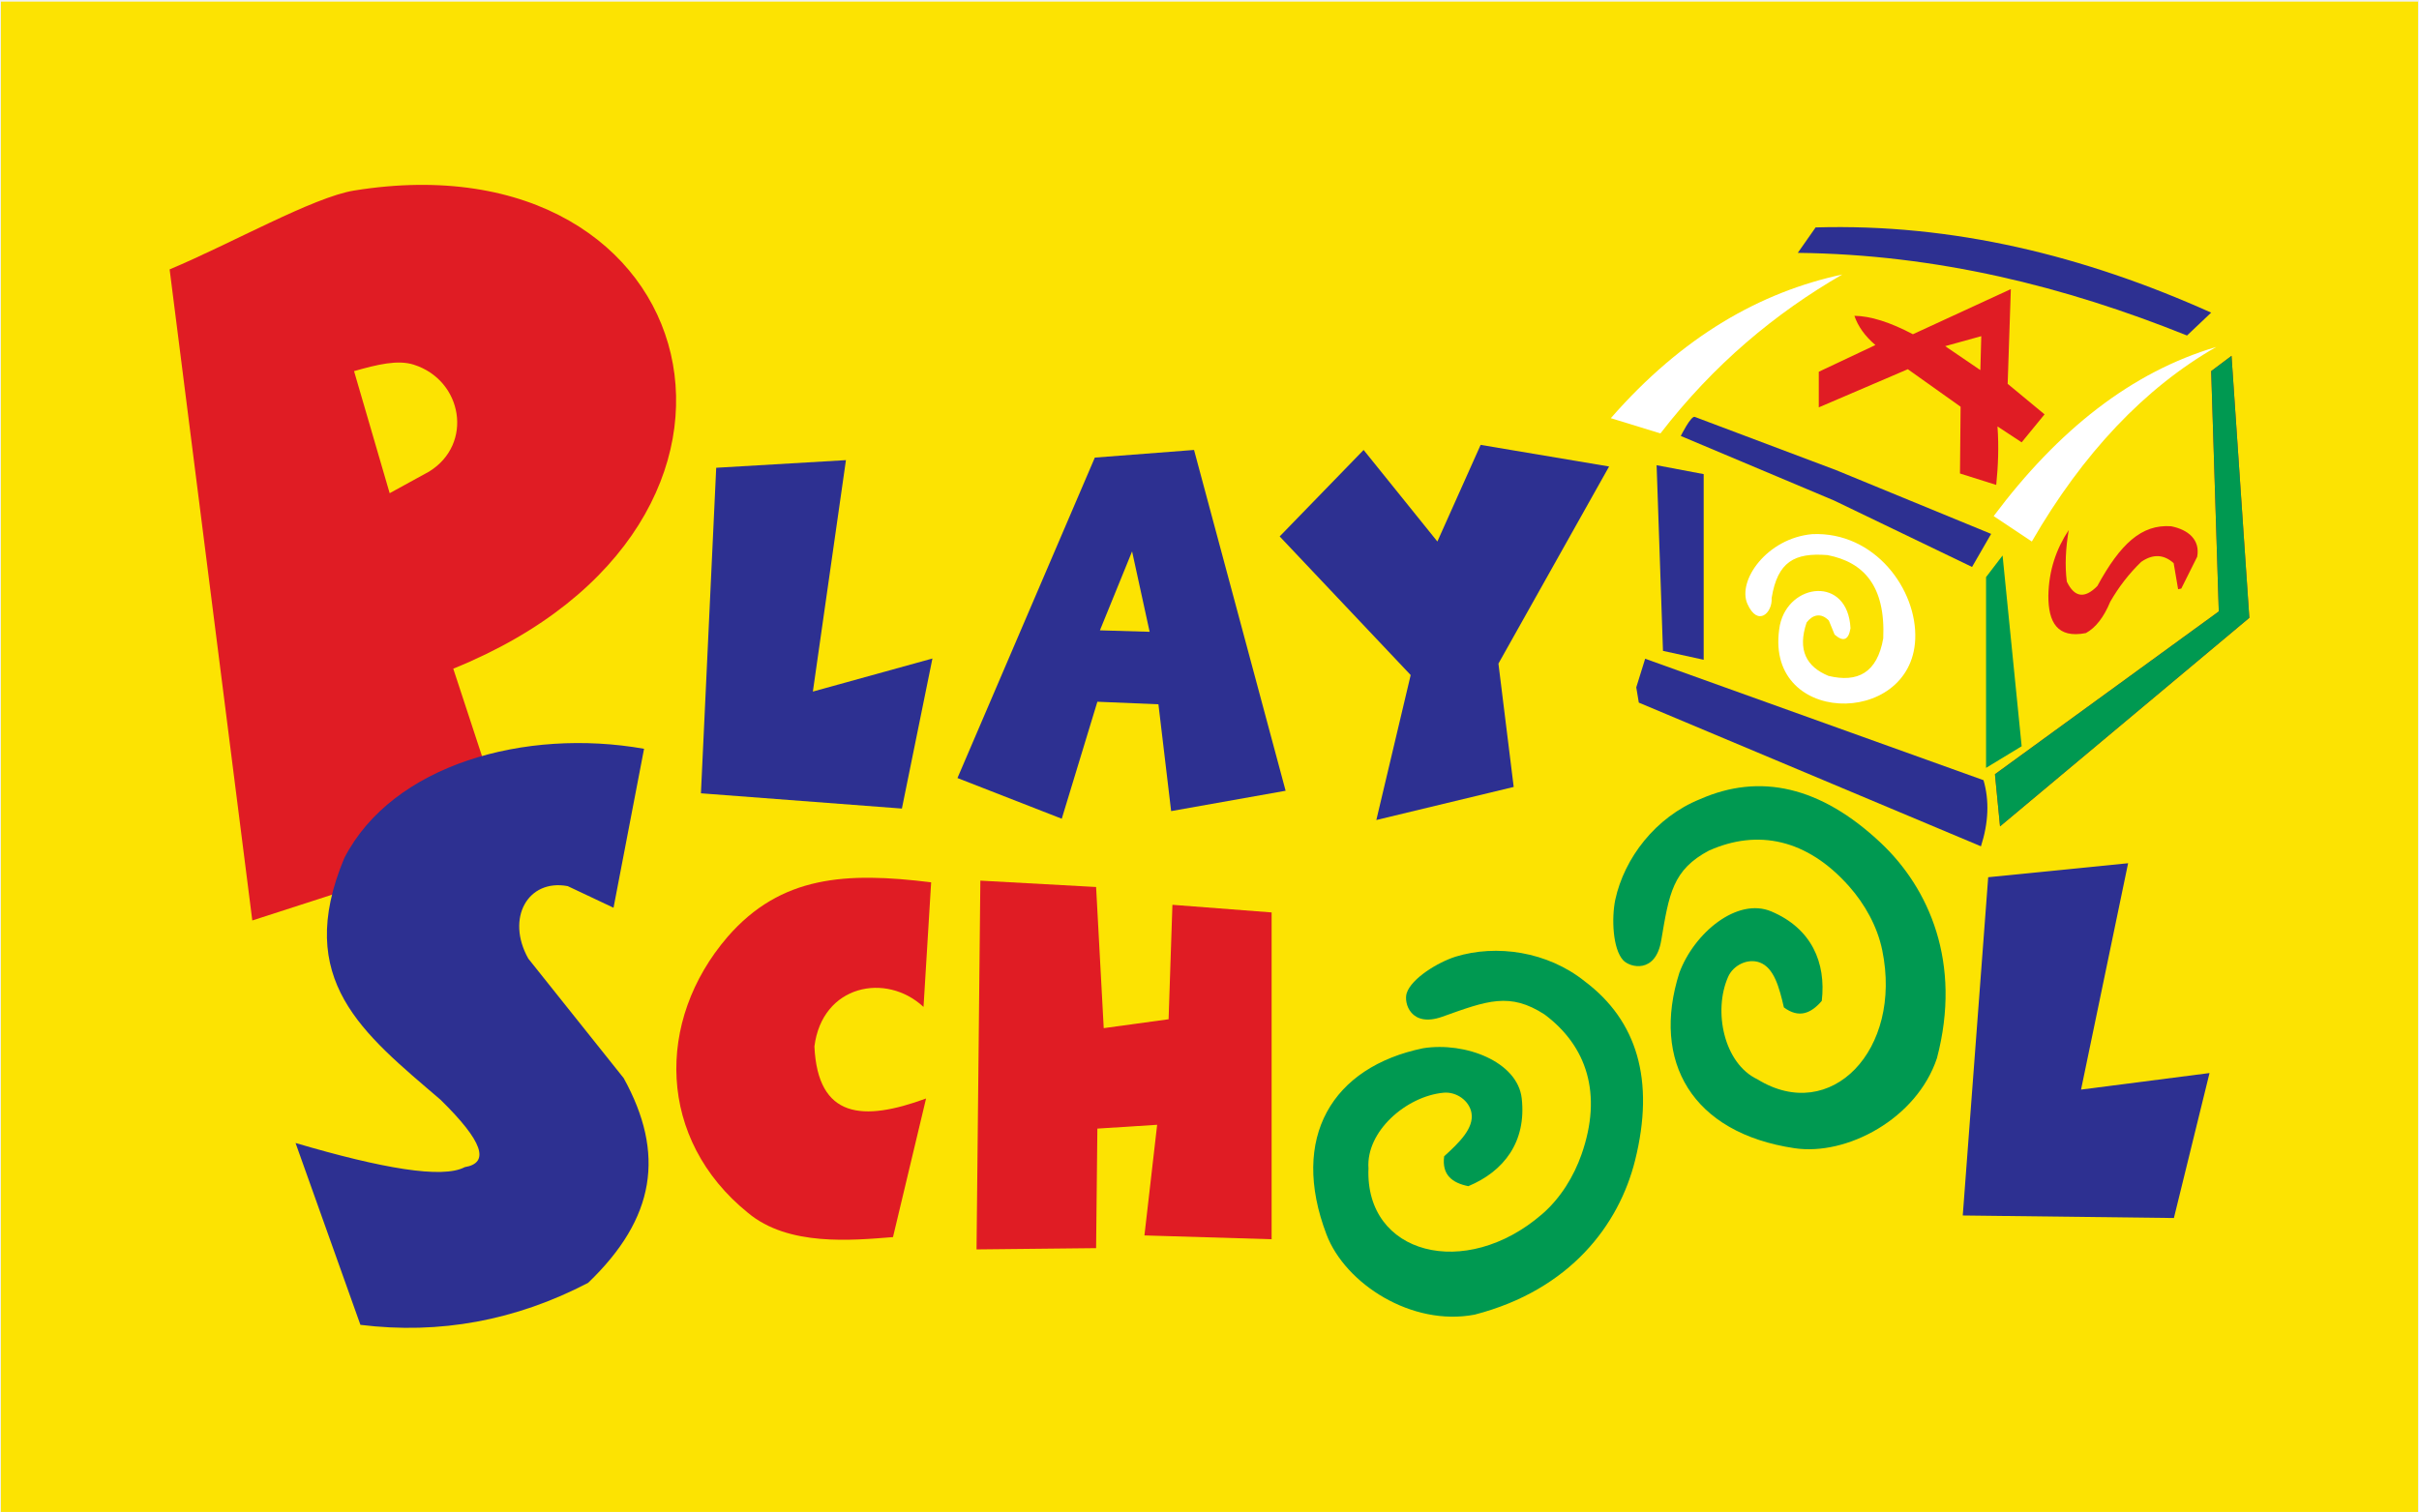
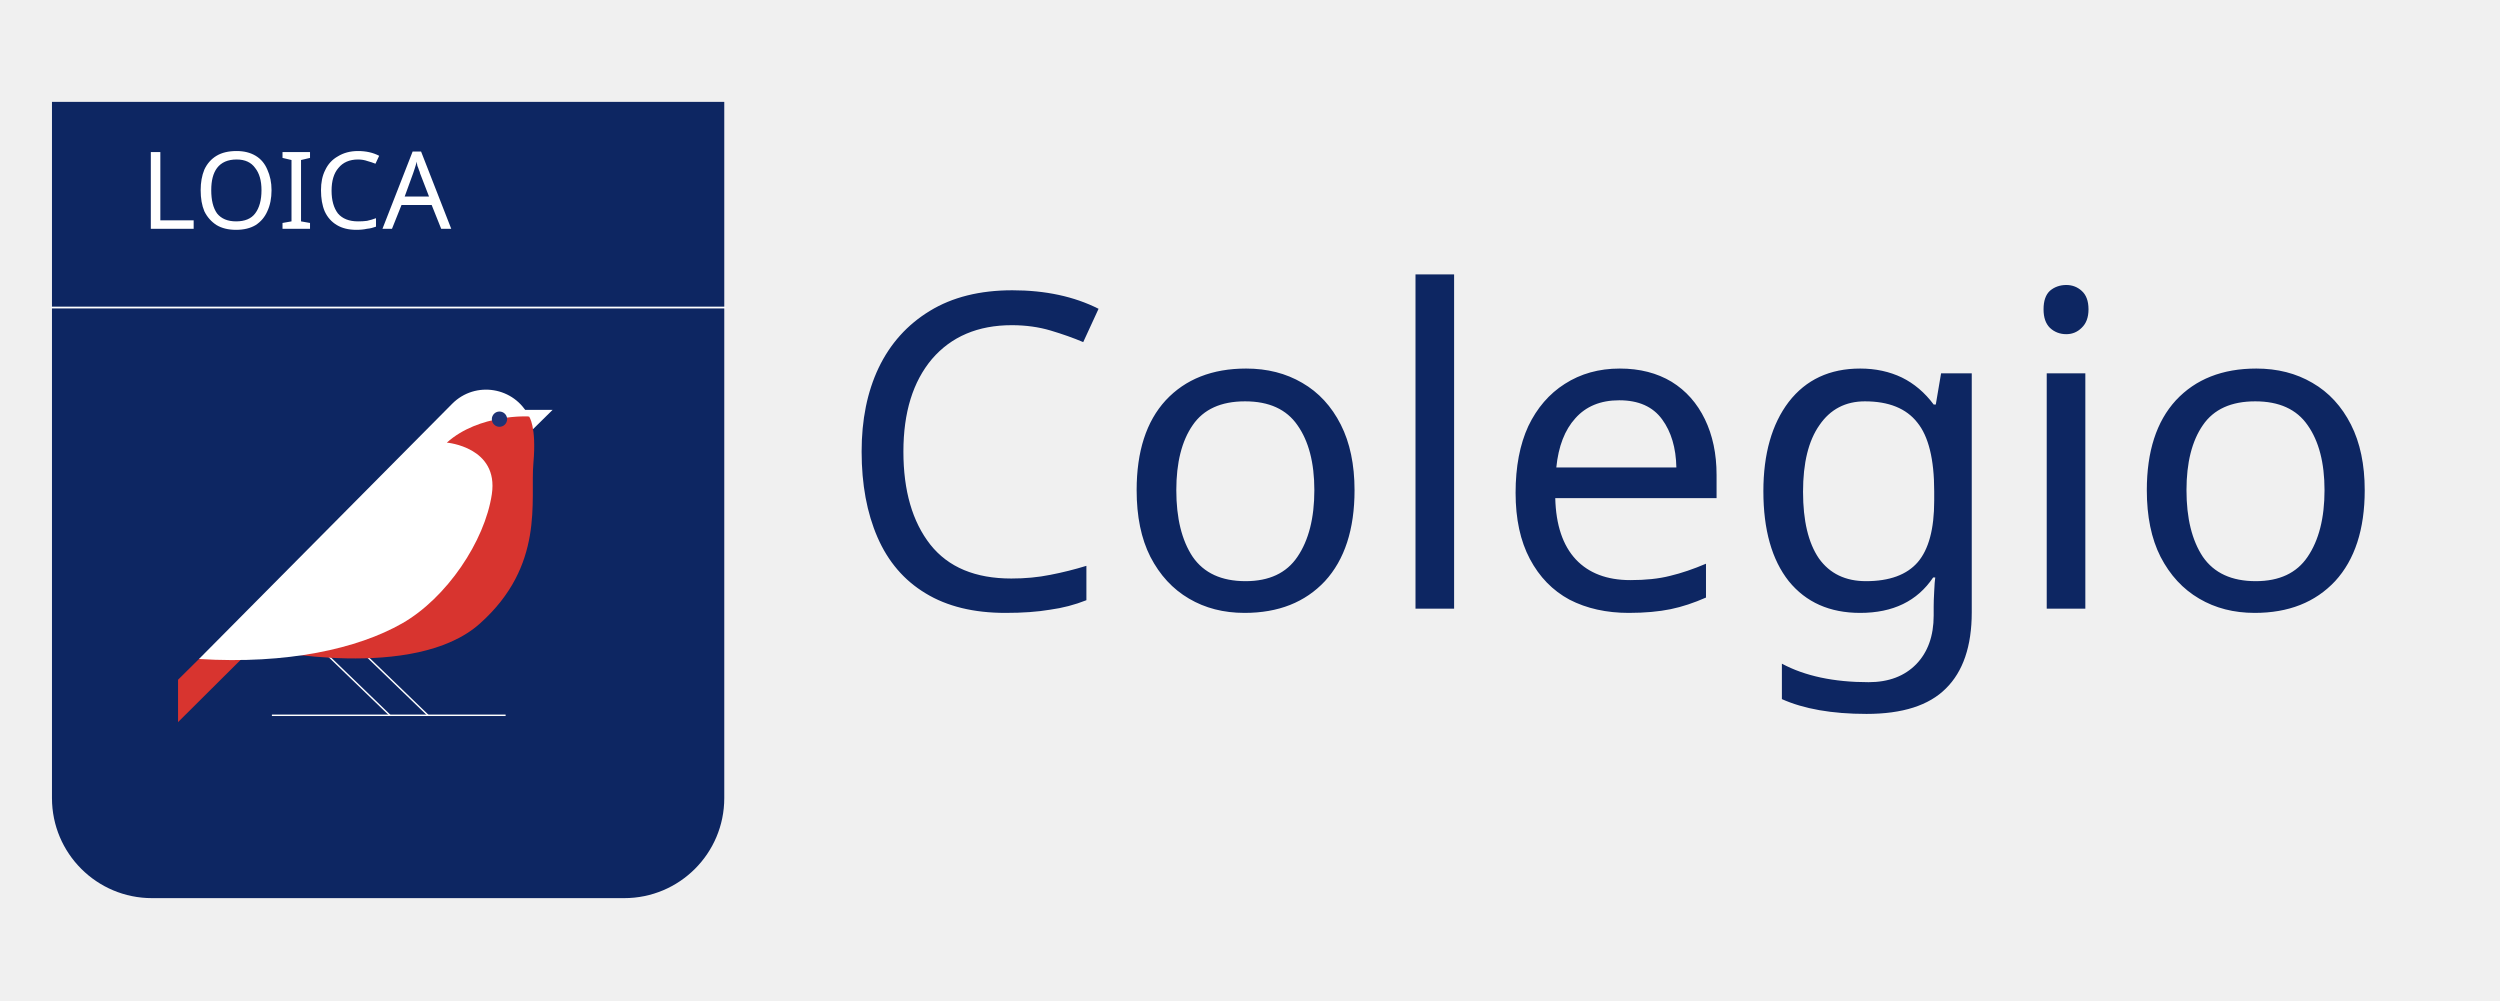
- <svg xmlns="http://www.w3.org/2000/svg" width="400" height="250" viewBox="0 0 105.833 66.146" version="1.1" id="svg7113">
-   <defs id="defs7107">
-     <clipPath clipPathUnits="userSpaceOnUse" id="clipPath1118">
-       <rect style="opacity:0.786;fill:#ffcc00;fill-opacity:1;stroke:none;stroke-width:0.586;stroke-linecap:round;stroke-linejoin:round;stroke-miterlimit:4;stroke-dasharray:none;stroke-dashoffset:0;stroke-opacity:1;paint-order:stroke fill markers" id="rect1120" width="105.833" height="59.267" x="26.116" y="351.009" />
+ <svg xmlns="http://www.w3.org/2000/svg" width="300" height="120" viewBox="0 0 79.375 31.75" version="1.1" id="svg8">
+   <defs id="defs2">
+     <clipPath id="clipPath850" clipPathUnits="userSpaceOnUse">
+       <path id="path848" d="M 0,1500 H 1650 V 0 H 0 Z" />
+     </clipPath>
+     <clipPath id="clipPath866" clipPathUnits="userSpaceOnUse">
+       <path id="path864" d="M 0,1500 H 1650 V 0 H 0 Z" />
    </clipPath>
  </defs>
-   <g id="layer1" transform="translate(0,-230.8542)">
-     <g id="g1853">
-       <rect ry="0" style="opacity:1;fill:#fce302;fill-opacity:1;stroke:none;stroke-width:0.473;stroke-linecap:round;stroke-linejoin:round;stroke-miterlimit:4;stroke-dasharray:none;stroke-dashoffset:0;stroke-opacity:1;paint-order:stroke fill markers" id="rect2331" width="105.75" height="66.094" x="0.04" y="230.925" />
-       <g style="fill:#2d3091;fill-opacity:1" transform="matrix(0.3525011,0,0,-0.3525011,55.98633,254.3291)" id="g2335">
-         <path id="path2333" style="fill:#2d3091;fill-opacity:1;fill-rule:evenodd;stroke:none" d="M 0,0 10.419,10.735 19.575,-0.631 24.943,11.366 40.887,8.683 27.153,-15.787 29.047,-31.1 11.998,-35.205 16.26,-17.208 Z" />
-       </g>
-       <g style="fill:#2d3091;fill-opacity:1" transform="matrix(0.3525011,0,0,-0.3525011,31.33417,251.3242)" id="g2339">
-         <path id="path2337" style="fill:#2d3091;fill-opacity:1;fill-rule:evenodd;stroke:none" d="m 0,0 16.103,0.947 -4.105,-28.731 14.839,4.104 -3.789,-18.628 -24.943,1.894 z" />
-       </g>
-       <g style="fill:#2d3091;fill-opacity:1" transform="matrix(0.3525011,0,0,-0.3525011,48.1222,258.4388)" id="g2343">
-         <path id="path2341" style="fill:#2d3091;fill-opacity:1;fill-rule:evenodd;stroke:none" d="M 0,0 3.992,9.8 6.17,-0.181 Z m 11.682,22.394 -12.314,-0.948 -17.049,-39.782 12.945,-5.052 4.42,14.524 7.578,-0.316 1.578,-13.26 14.208,2.525 z" />
-       </g>
-       <g style="fill:#2d3091;fill-opacity:1" transform="matrix(0.3525011,0,0,-0.3525011,86.98528,269.2429)" id="g2347">
-         <path id="path2345" style="fill:#2d3091;fill-opacity:1;fill-rule:evenodd;stroke:none" d="m 0,0 17.365,1.737 -5.841,-28.101 15.945,2.053 -4.421,-17.997 -26.205,0.316 z" />
-       </g>
-       <path d="m 67.579,275.251 c 1.837,1.373 2.546,3.467 1.614,6.121 -0.332,0.946 -0.905,1.906 -1.725,2.615 -3.364,2.912 -7.753,1.769 -7.596,-2.003 -0.114,-1.619 1.653,-3.156 3.283,-3.311 0.565,-0.054 1.133,0.35 1.224,0.89 0.112,0.666 -0.538,1.294 -1.196,1.892 -0.107,0.811 0.348,1.164 1.057,1.308 1.558,-0.649 2.548,-1.941 2.337,-3.839 -0.179,-1.609 -2.468,-2.488 -4.312,-2.198 -3.983,0.821 -5.845,3.908 -4.229,8.152 0.821,2.158 3.733,4.034 6.483,3.506 4.192,-1.085 6.316,-3.948 7.014,-6.739 0.885,-3.537 0.078,-6.132 -2.192,-7.841 -1.64,-1.318 -3.873,-1.632 -5.657,-1.085 -0.787,0.25 -1.93,0.953 -2.139,1.594 -0.14,0.429 0.177,1.528 1.561,1.033 1.965,-0.703 2.948,-1.083 4.474,-0.095 z" style="fill:#009951;fill-opacity:1;fill-rule:evenodd;stroke:none;stroke-width:0.353" id="path2349" />
-       <path id="path2351" style="fill:#009951;fill-opacity:1;fill-rule:evenodd;stroke:none;stroke-width:0.353" d="m 74.783,268.071 c 2.095,-0.931 4.269,-0.525 6.129,1.585 0.663,0.752 1.22,1.722 1.438,2.784 0.895,4.358 -2.248,7.628 -5.461,5.646 -1.468,-0.692 -1.944,-2.985 -1.283,-4.483 0.229,-0.519 0.86,-0.817 1.375,-0.633 0.636,0.228 0.865,1.102 1.065,1.969 0.656,0.49 1.186,0.266 1.658,-0.283 0.196,-1.677 -0.447,-3.172 -2.206,-3.916 -1.491,-0.631 -3.377,0.937 -4.026,2.687 -1.231,3.876 0.552,7.009 5.043,7.675 2.284,0.339 5.344,-1.284 6.228,-3.941 1.103,-4.188 -0.356,-7.44 -2.449,-9.414 -2.653,-2.502 -5.311,-3.066 -7.912,-1.922 -1.952,0.786 -3.317,2.58 -3.713,4.404 -0.167,0.809 -0.112,2.15 0.345,2.645 0.306,0.332 1.419,0.593 1.664,-0.856 0.348,-2.057 0.497,-3.101 2.104,-3.949 z" />
-       <g transform="matrix(0.3525011,0,0,-0.3525011,18.77304,251.491)" id="g2355" style="fill:#e01c24;fill-opacity:1">
-         <path id="path2353" style="fill:#e01c24;fill-opacity:1;fill-rule:evenodd;stroke:none" d="m 0,0 -4.894,-2.684 -4.42,15.155 c 2.923,0.83 5.416,1.432 7.404,0.802 C 4.179,11.344 5.536,3.411 0,0 M -32.205,25.101 -21.943,-55.727 9.887,-45.438 3,-24.469 c 44.468,18.008 31.632,66.455 -12.314,59.357 -5.055,-0.817 -15.239,-6.586 -22.891,-9.787 z" />
-       </g>
-       <g transform="matrix(0.3525011,0,0,-0.3525011,28.17766,263.6223)" id="g2359" style="fill:#2d3091;fill-opacity:1">
-         <path id="path2357" style="fill:#2d3091;fill-opacity:1;fill-rule:evenodd;stroke:none" d="m 0,0 c -14.723,2.606 -31.232,-1.938 -37.208,-13.573 -6.325,-15.15 2.356,-21.771 11.949,-29.998 5.262,-5.157 6.157,-7.841 3,-8.367 -2.749,-1.459 -10.247,-0.169 -20.996,3 l 8.051,-22.576 c 9.84,-1.21 19.26,0.527 28.258,5.21 8.366,8.024 9.591,16.042 4.42,25.416 l -11.84,14.84 c -2.819,5.026 -0.049,9.93 4.894,8.998 l 5.683,-2.683 z" />
-       </g>
-       <g transform="matrix(0.3525011,0,0,-0.3525011,40.40469,274.9189)" id="g2365">
-         <path id="path2363" style="fill:#e01c24;fill-opacity:1;fill-rule:evenodd;stroke:none" d="m 0,0 0.947,15.471 c -10.541,1.302 -18.629,0.856 -25.256,-6.757 -8.996,-10.441 -8.74,-25.176 2.523,-34.278 5.001,-4.191 12.93,-3.413 17.997,-3.01 l 4.105,17.207 c -7.844,-2.881 -13.436,-2.503 -13.858,6.459 C -12.573,2.764 -4.63,4.322 0,0" />
-       </g>
-       <g transform="matrix(0.3525011,0,0,-0.3525011,42.89113,269.392)" id="g2369">
-         <path id="path2367" style="fill:#e01c24;fill-opacity:1;fill-rule:evenodd;stroke:none" d="m 0,0 14.366,-0.79 0.947,-17.522 8.051,1.104 L 23.838,-3 36.151,-3.947 v -40.572 l -15.786,0.474 1.578,13.734 -7.419,-0.473 -0.158,-14.84 -14.84,-0.157 z" />
-       </g>
-       <g style="fill:#2d3091;fill-opacity:1" transform="matrix(0.3525011,0,0,-0.3525011,71.9773,259.6813)" id="g2373">
-         <path id="path2371" style="fill:#2d3091;fill-opacity:1;fill-rule:evenodd;stroke:none" d="m 0,0 41.993,-15.077 c 0.736,-2.526 0.631,-5.262 -0.316,-8.209 l -42.466,17.839 -0.316,1.895 z" />
-       </g>
-       <g transform="matrix(0.3525011,0,0,-0.3525011,70.47487,249.1539)" id="g2377" style="fill:#ffffff">
-         <path id="path2375" style="fill:#ffffff;fill-opacity:1;fill-rule:nonzero;stroke:none" d="M 0,0 C 8.906,10.195 18.562,15.642 28.731,17.839 20.417,13.037 12.787,6.696 6.157,-1.894 Z" />
-       </g>
-       <g transform="matrix(0.3525011,0,0,-0.3525011,87.22487,253.4389)" id="g2381" style="fill:#ffffff">
-         <path id="path2379" style="fill:#ffffff;fill-opacity:1;fill-rule:nonzero;stroke:none" d="M 0,0 4.736,-3.157 C 11.051,7.782 18.786,15.951 27.627,20.997 17.103,17.892 7.999,10.683 0,0" />
-       </g>
-       <g style="fill:#2d3091;fill-opacity:1" transform="matrix(0.3525011,0,0,-0.3525011,74.14754,249.0982)" id="g2385">
-         <path id="path2383" style="fill:#2d3091;fill-opacity:1;fill-rule:evenodd;stroke:none" d="m 0,0 17.533,-6.607 19.25,-7.917 -2.368,-4.104 -17.12,8.245 -19.031,8.015 c 0,0 1.269,2.544 1.736,2.368" />
-       </g>
-       <g style="fill:#2d3091;fill-opacity:1" transform="matrix(0.3525011,0,0,-0.3525011,79.43421,240.8067)" id="g2389">
-         <path id="path2387" style="fill:#2d3091;fill-opacity:1;fill-rule:evenodd;stroke:none" d="m 0,0 c 17.036,0.5 33.323,-3.499 49.096,-10.577 l -2.999,-2.841 C 30.948,-7.327 15.043,-3.354 -2.21,-3.157 Z" />
-       </g>
-       <g style="fill:#2d3091;fill-opacity:1" transform="matrix(0.3525011,0,0,-0.3525011,72.47817,251.2128)" id="g2393">
-         <path id="path2391" style="fill:#2d3091;fill-opacity:1;fill-rule:evenodd;stroke:none" d="M 0,0 5.841,-1.105 V -24.153 L 0.79,-23.048 Z" />
-       </g>
-       <g transform="matrix(0.3525011,0,0,-0.3525011,86.89113,256.1098)" id="g2397">
-         <path id="path2395" style="fill:#009951;fill-opacity:1;fill-rule:evenodd;stroke:none" d="M 0,0 2.052,2.684 4.42,-20.997 0,-23.68 Z" />
-       </g>
-       <g transform="matrix(0.3525011,0,0,-0.3525011,96.74068,247.0949)" id="g2401">
-         <path id="path2399" style="fill:#e01c24;fill-opacity:1;fill-rule:evenodd;stroke:none" d="m 0,0 2.526,1.895 2.21,-32.521 -30.942,-25.89 -0.631,6.473 27.784,20.207 z" />
-       </g>
-       <g transform="matrix(0.3525011,0,0,-0.3525011,96.74068,247.0949)" id="g2405">
-         <path id="path2403" style="fill:#009951;fill-opacity:1;fill-rule:nonzero;stroke:none" d="m 0,0 2.526,1.895 2.21,-32.521 -30.942,-25.89 -0.631,6.473 27.784,20.207 z" />
-       </g>
-       <g transform="matrix(0.3525011,0,0,-0.3525011,90.50821,254.0509)" id="g2409">
-         <path id="path2407" style="fill:#e01c24;fill-opacity:1;fill-rule:evenodd;stroke:none" d="m 0,0 c -1.533,-2.315 -2.467,-4.973 -2.526,-8.13 -0.014,-3.303 1.091,-5.354 4.657,-4.657 1.218,0.666 2.226,1.964 3.024,3.892 1.07,1.861 2.351,3.51 3.843,4.949 1.447,0.999 2.789,0.946 4.026,-0.158 l 0.552,-3.237 0.395,0.079 1.973,3.947 C 16.339,-1.21 14.839,0.053 12.708,0.474 9.024,0.737 6.394,-1.736 3.552,-6.946 1.973,-8.551 0.71,-8.367 -0.237,-6.394 -0.494,-4.374 -0.375,-2.229 0,0" />
-       </g>
-       <g transform="matrix(0.3525011,0,0,-0.3525011,76.45236,257.2851)" id="g2413">
-         <path id="path2411" style="fill:#ffffff;fill-opacity:1;fill-rule:evenodd;stroke:none" d="M 0,0 C -1.299,2.897 2.433,8.175 8.054,8.672 15.818,8.999 21.085,1.774 20.823,-4.376 20.351,-15.457 1.721,-15.132 4.028,-2.615 5.145,2.648 12.46,3.52 12.79,-3.01 12.553,-4.483 11.895,-4.746 10.816,-3.799 l -0.71,1.736 C 9.109,-1.029 8.073,-1.34 7.343,-2.299 6.181,-5.739 7.332,-7.804 10.066,-8.93 c 3.595,-0.864 6.036,0.366 6.788,4.658 C 17.143,2.282 14.396,5.196 9.948,6.068 5.84,6.393 3.742,5.255 3.002,0.74 3.126,-1.069 1.298,-2.897 0,0" />
-       </g>
-       <g transform="matrix(0.3525011,0,0,-0.3525011,86.64222,247.0506)" id="g2417">
-         <path id="path2415" style="fill:#e01c24;fill-opacity:1;fill-rule:nonzero;stroke:none" d="m 0,0 -4.368,2.974 4.481,1.24 z M 7.968,-5.493 3.39,-1.704 3.784,10.057 -8.372,4.453 c -2.841,1.5 -5.262,2.262 -7.261,2.289 0.447,-1.316 1.315,-2.526 2.605,-3.631 l -7.026,-3.316 v -4.42 l 11.051,4.736 6.551,-4.657 -0.078,-8.288 4.499,-1.42 c 0.237,2.328 0.342,4.722 0.157,7.261 l 3,-1.973 z" />
+   <g id="layer1" transform="translate(0,-265.25)">
+     <g id="g1734">
+       <rect y="265.25" x="3.3056642e-07" height="31.75" width="79.375" id="rect999" style="opacity:0;fill:#cccccc;fill-opacity:1;stroke:none;stroke-width:0.471;stroke-linecap:square;stroke-linejoin:miter;stroke-miterlimit:4;stroke-dasharray:none;stroke-dashoffset:0;stroke-opacity:1;paint-order:stroke fill markers" />
+       <g transform="matrix(1.074701,0,0,1.074701,-92.5651,251.1713)" id="g1086">
+         <g id="g1055" transform="translate(2.039881,1.179243)">
+           <g transform="matrix(0.04706901,0,0,-0.04706901,83.6643,61.63243)" id="g844">
+             <g clip-path="url(#clipPath850)" id="g846">
+               <g transform="translate(400.8872,492.4248)" id="g852">
+                 <path id="path854" style="fill:#0d2662;fill-opacity:1;fill-rule:nonzero;stroke:none" d="m 0,0 h -296.424 c -34.669,0 -62.774,28.105 -62.774,62.774 V 499.782 H 62.774 V 62.774 C 62.774,28.105 34.669,0 0,0" />
+               </g>
+             </g>
+           </g>
+           <text y="18.68" x="88.233" id="text858" style="font-variant:normal;font-weight:500;font-stretch:normal;font-size:3.172px;font-family:'Myriad Pro';-inkscape-font-specification:AkzidenzGroteskBQ-MdCndAlt;writing-mode:lr-tb;fill:#ffffff;fill-opacity:1;fill-rule:nonzero;stroke:none;stroke-width:0.047">
+             <tspan style="stroke-width:0.047" id="tspan856" y="18.68" x="88.233 91.192 94.963 97.307 100.745">LOICA</tspan>
+           </text>
+           <g transform="matrix(0.04706901,0,0,-0.04706901,83.6643,61.63243)" id="g860">
+             <g clip-path="url(#clipPath866)" id="g862">
+               <g transform="translate(41.1465,863.1104)" id="g868">
+                 <path id="path870" style="fill:none;stroke:#ffffff;stroke-width:1.121;stroke-linecap:butt;stroke-linejoin:miter;stroke-miterlimit:10;stroke-dasharray:none;stroke-opacity:1" d="M 0,0 H 423.377" />
+               </g>
+               <g transform="translate(207.4087,651.9404)" id="g872">
+                 <path id="path874" style="fill:none;stroke:#ffffff;stroke-width:0.905;stroke-linecap:butt;stroke-linejoin:miter;stroke-miterlimit:10;stroke-dasharray:none;stroke-opacity:1" d="M 0,0 46.369,-44.756" />
+               </g>
+               <g transform="translate(231.312,651.9404)" id="g876">
+                 <path id="path878" style="fill:none;stroke:#ffffff;stroke-width:0.905;stroke-linecap:butt;stroke-linejoin:miter;stroke-miterlimit:10;stroke-dasharray:none;stroke-opacity:1" d="M 0,0 46.369,-44.756" />
+               </g>
+               <g transform="translate(179.7295,607.1846)" id="g880">
+                 <path id="path882" style="fill:none;stroke:#ffffff;stroke-width:0.905;stroke-linecap:butt;stroke-linejoin:miter;stroke-miterlimit:10;stroke-dasharray:none;stroke-opacity:1" d="M 0,0 H 146.693" />
+               </g>
+               <g transform="translate(335.877,798.8662)" id="g884">
+                 <path id="path886" style="fill:#ffffff;fill-opacity:1;fill-rule:nonzero;stroke:none" d="M 0,0 H 20.017 L 5.227,-14.578 Z" />
+               </g>
+               <g transform="translate(133.958,642.5205)" id="g888">
+                 <path id="path890" style="fill:#d8342f;fill-opacity:1;fill-rule:nonzero;stroke:none" d="M 0,0 -13.134,-13.012 V -39.614 L 39.006,12.26 Z" />
+               </g>
+               <g transform="translate(341.104,794.7593)" id="g892">
+                 <path id="path894" style="fill:#d8342f;fill-opacity:1;fill-rule:nonzero;stroke:none" d="m 0,0 c 0,0 4.822,-5.99 2.755,-29.308 -2.066,-23.318 7.38,-64.147 -33.649,-100.747 -41.028,-36.601 -136.071,-16.139 -136.071,-16.139 l 108.621,135.482 32.763,18.89 z" />
+               </g>
+               <g transform="translate(341.104,794.7593)" id="g896">
+                 <path id="path898" style="fill:#ffffff;fill-opacity:1;fill-rule:nonzero;stroke:none" d="m 0,0 c 0,0 -31.162,1.8 -51.584,-16.426 0,0 32.677,-2.772 28.252,-32.384 -4.423,-29.612 -28.457,-65.233 -56.353,-81.112 -27.895,-15.879 -72.099,-25.75 -127.461,-22.317 L -48.24,7.941 C -33.708,22.589 -9.069,18.533 0,0" />
+               </g>
+               <g transform="translate(327.3599,793.0508)" id="g900">
+                 <path id="path902" style="fill:#1e3375;fill-opacity:1;fill-rule:nonzero;stroke:none" d="m 0,0 c 0,-2.647 -2.146,-4.793 -4.794,-4.793 -2.647,0 -4.793,2.146 -4.793,4.793 0,2.647 2.146,4.794 4.793,4.794 C -2.146,4.794 0,2.647 0,0" />
+               </g>
+             </g>
+           </g>
+         </g>
+         <text style="font-variant:normal;font-weight:normal;font-stretch:normal;font-size:12.977px;font-family:'Savoye LET';-inkscape-font-specification:SavoyeLetPlain;writing-mode:lr-tb;fill:#0d2662;fill-opacity:1;fill-rule:nonzero;stroke:none;stroke-width:0.047" id="text906" x="110.791" y="31.084">
+           <tspan x="110.791 117.098 120.966 122.899 126.105 130.102 132.035 135.903 138.212 145.817 149.685 151.618 154.785" y="31.084" id="tspan904" style="stroke-width:0.047">Colegio Loica</tspan>
+         </text>
      </g>
    </g>
  </g>
</svg>
